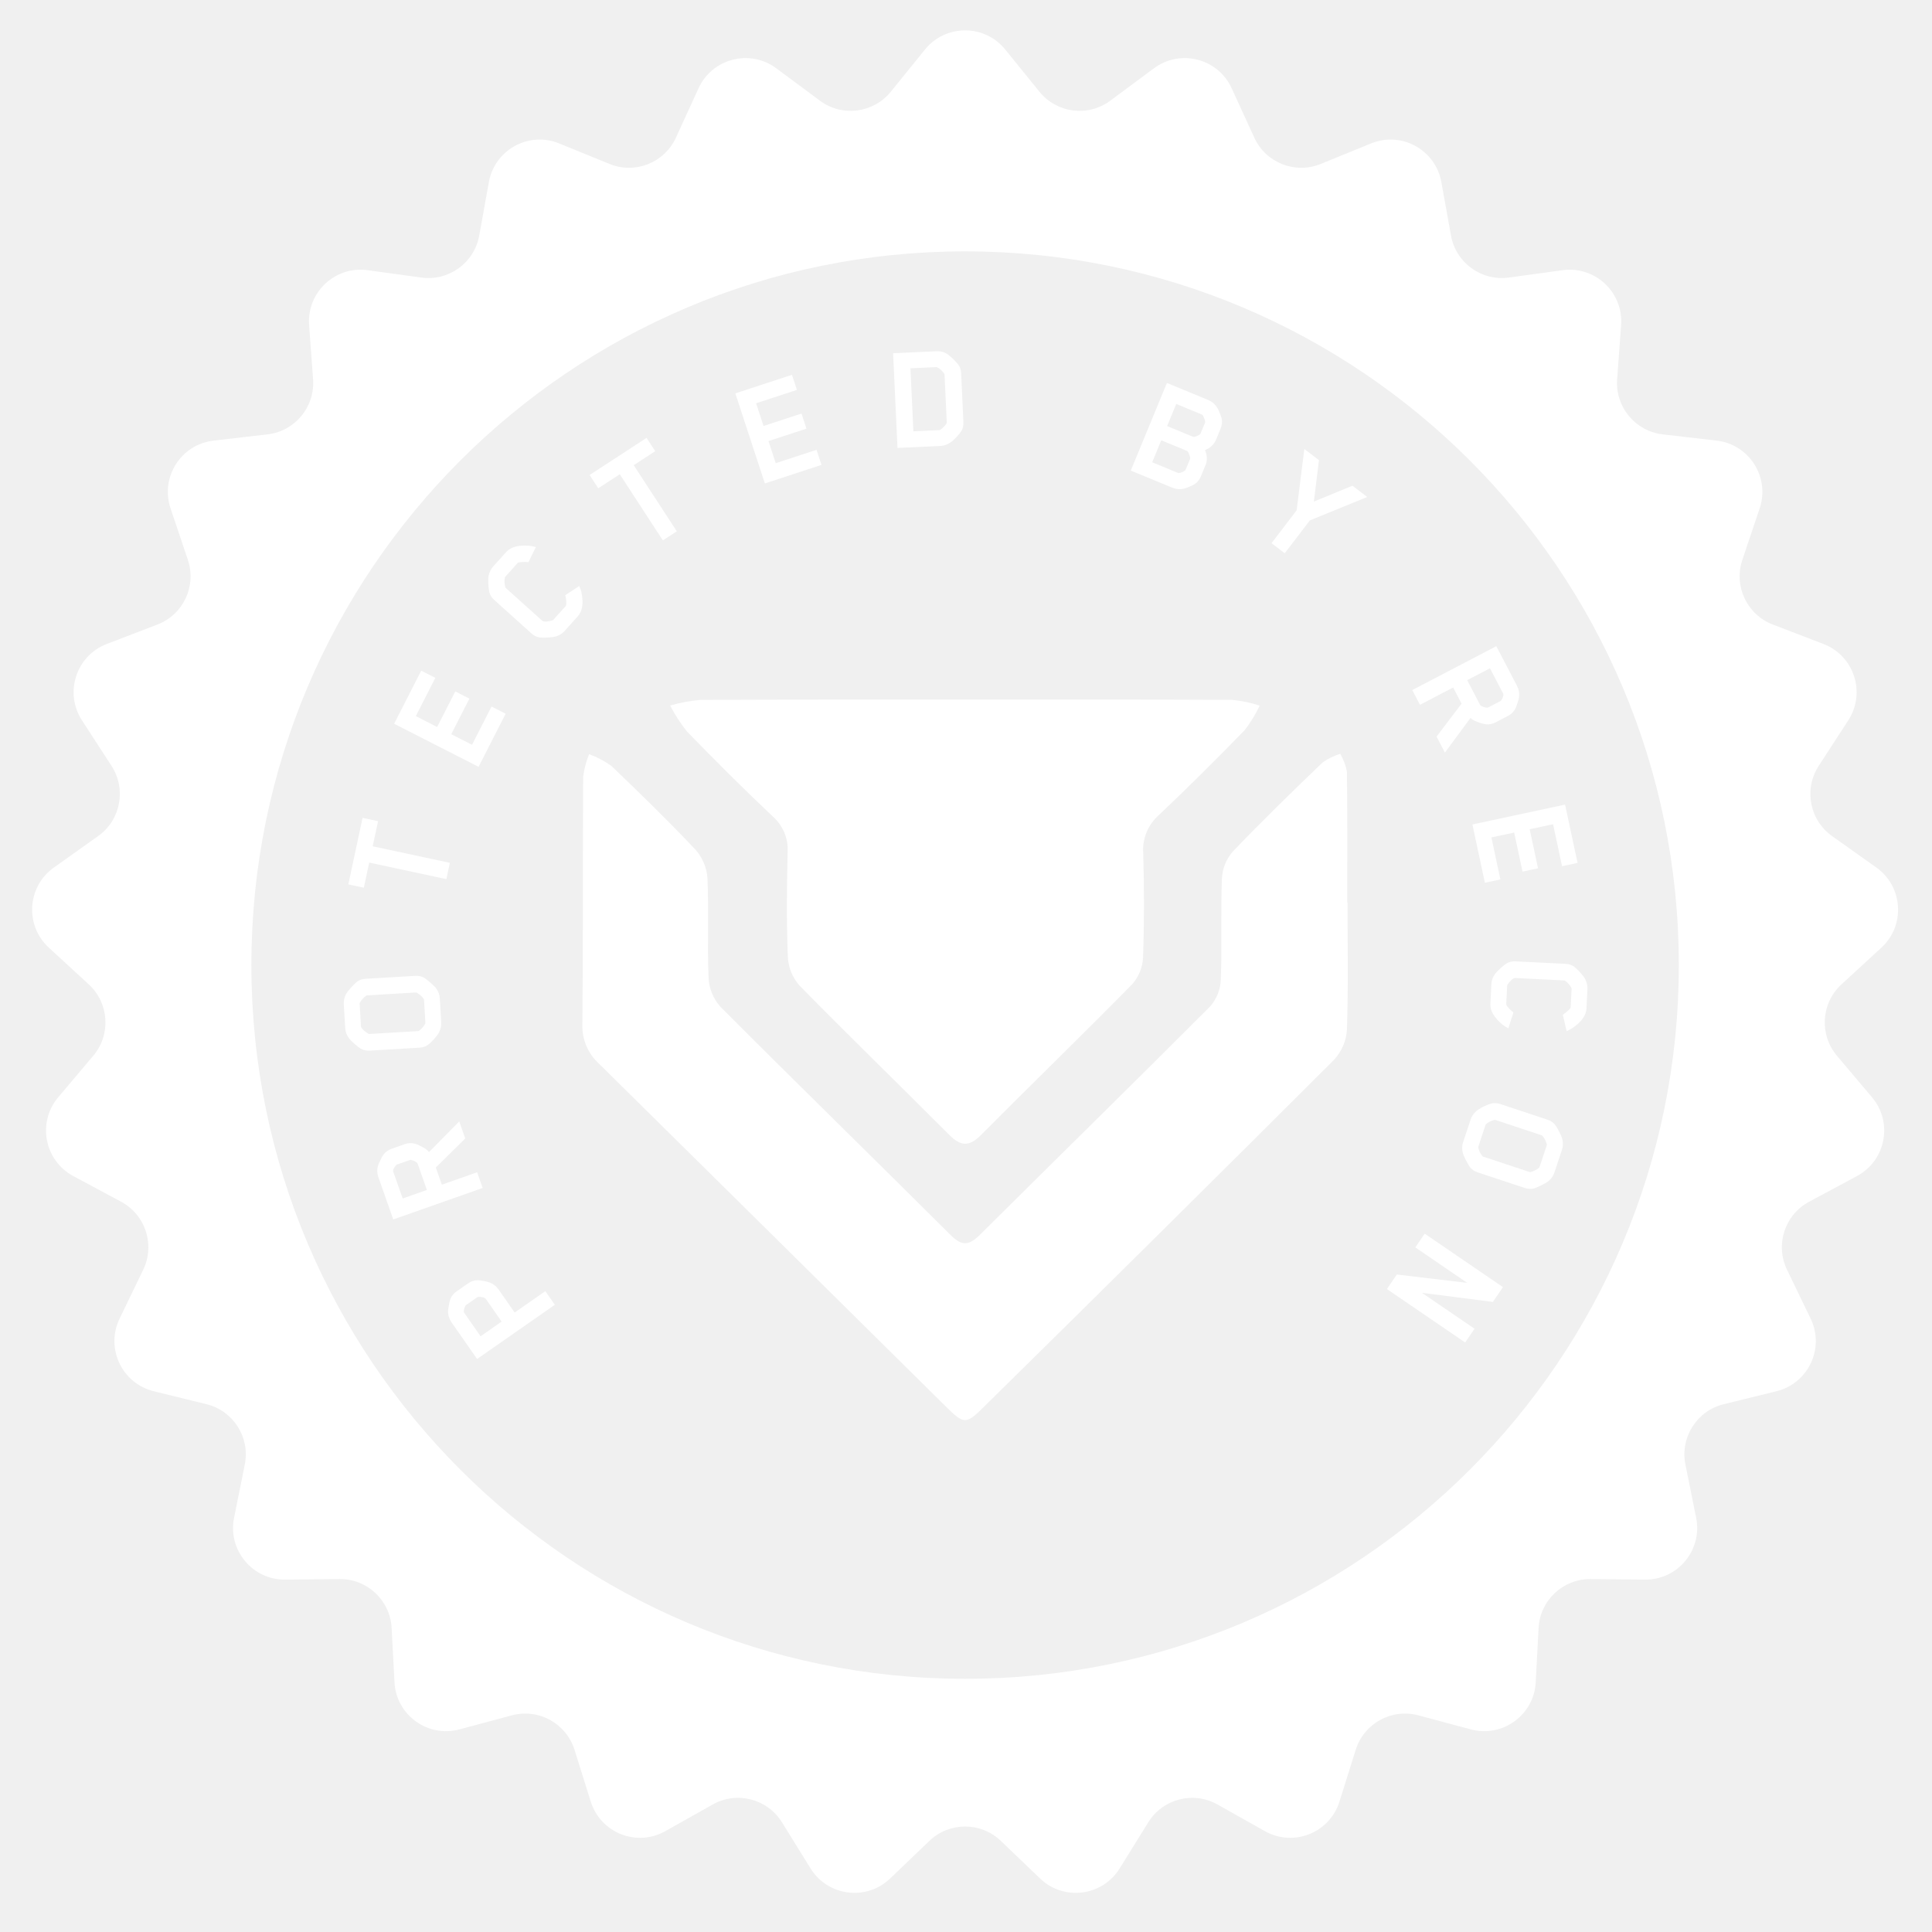
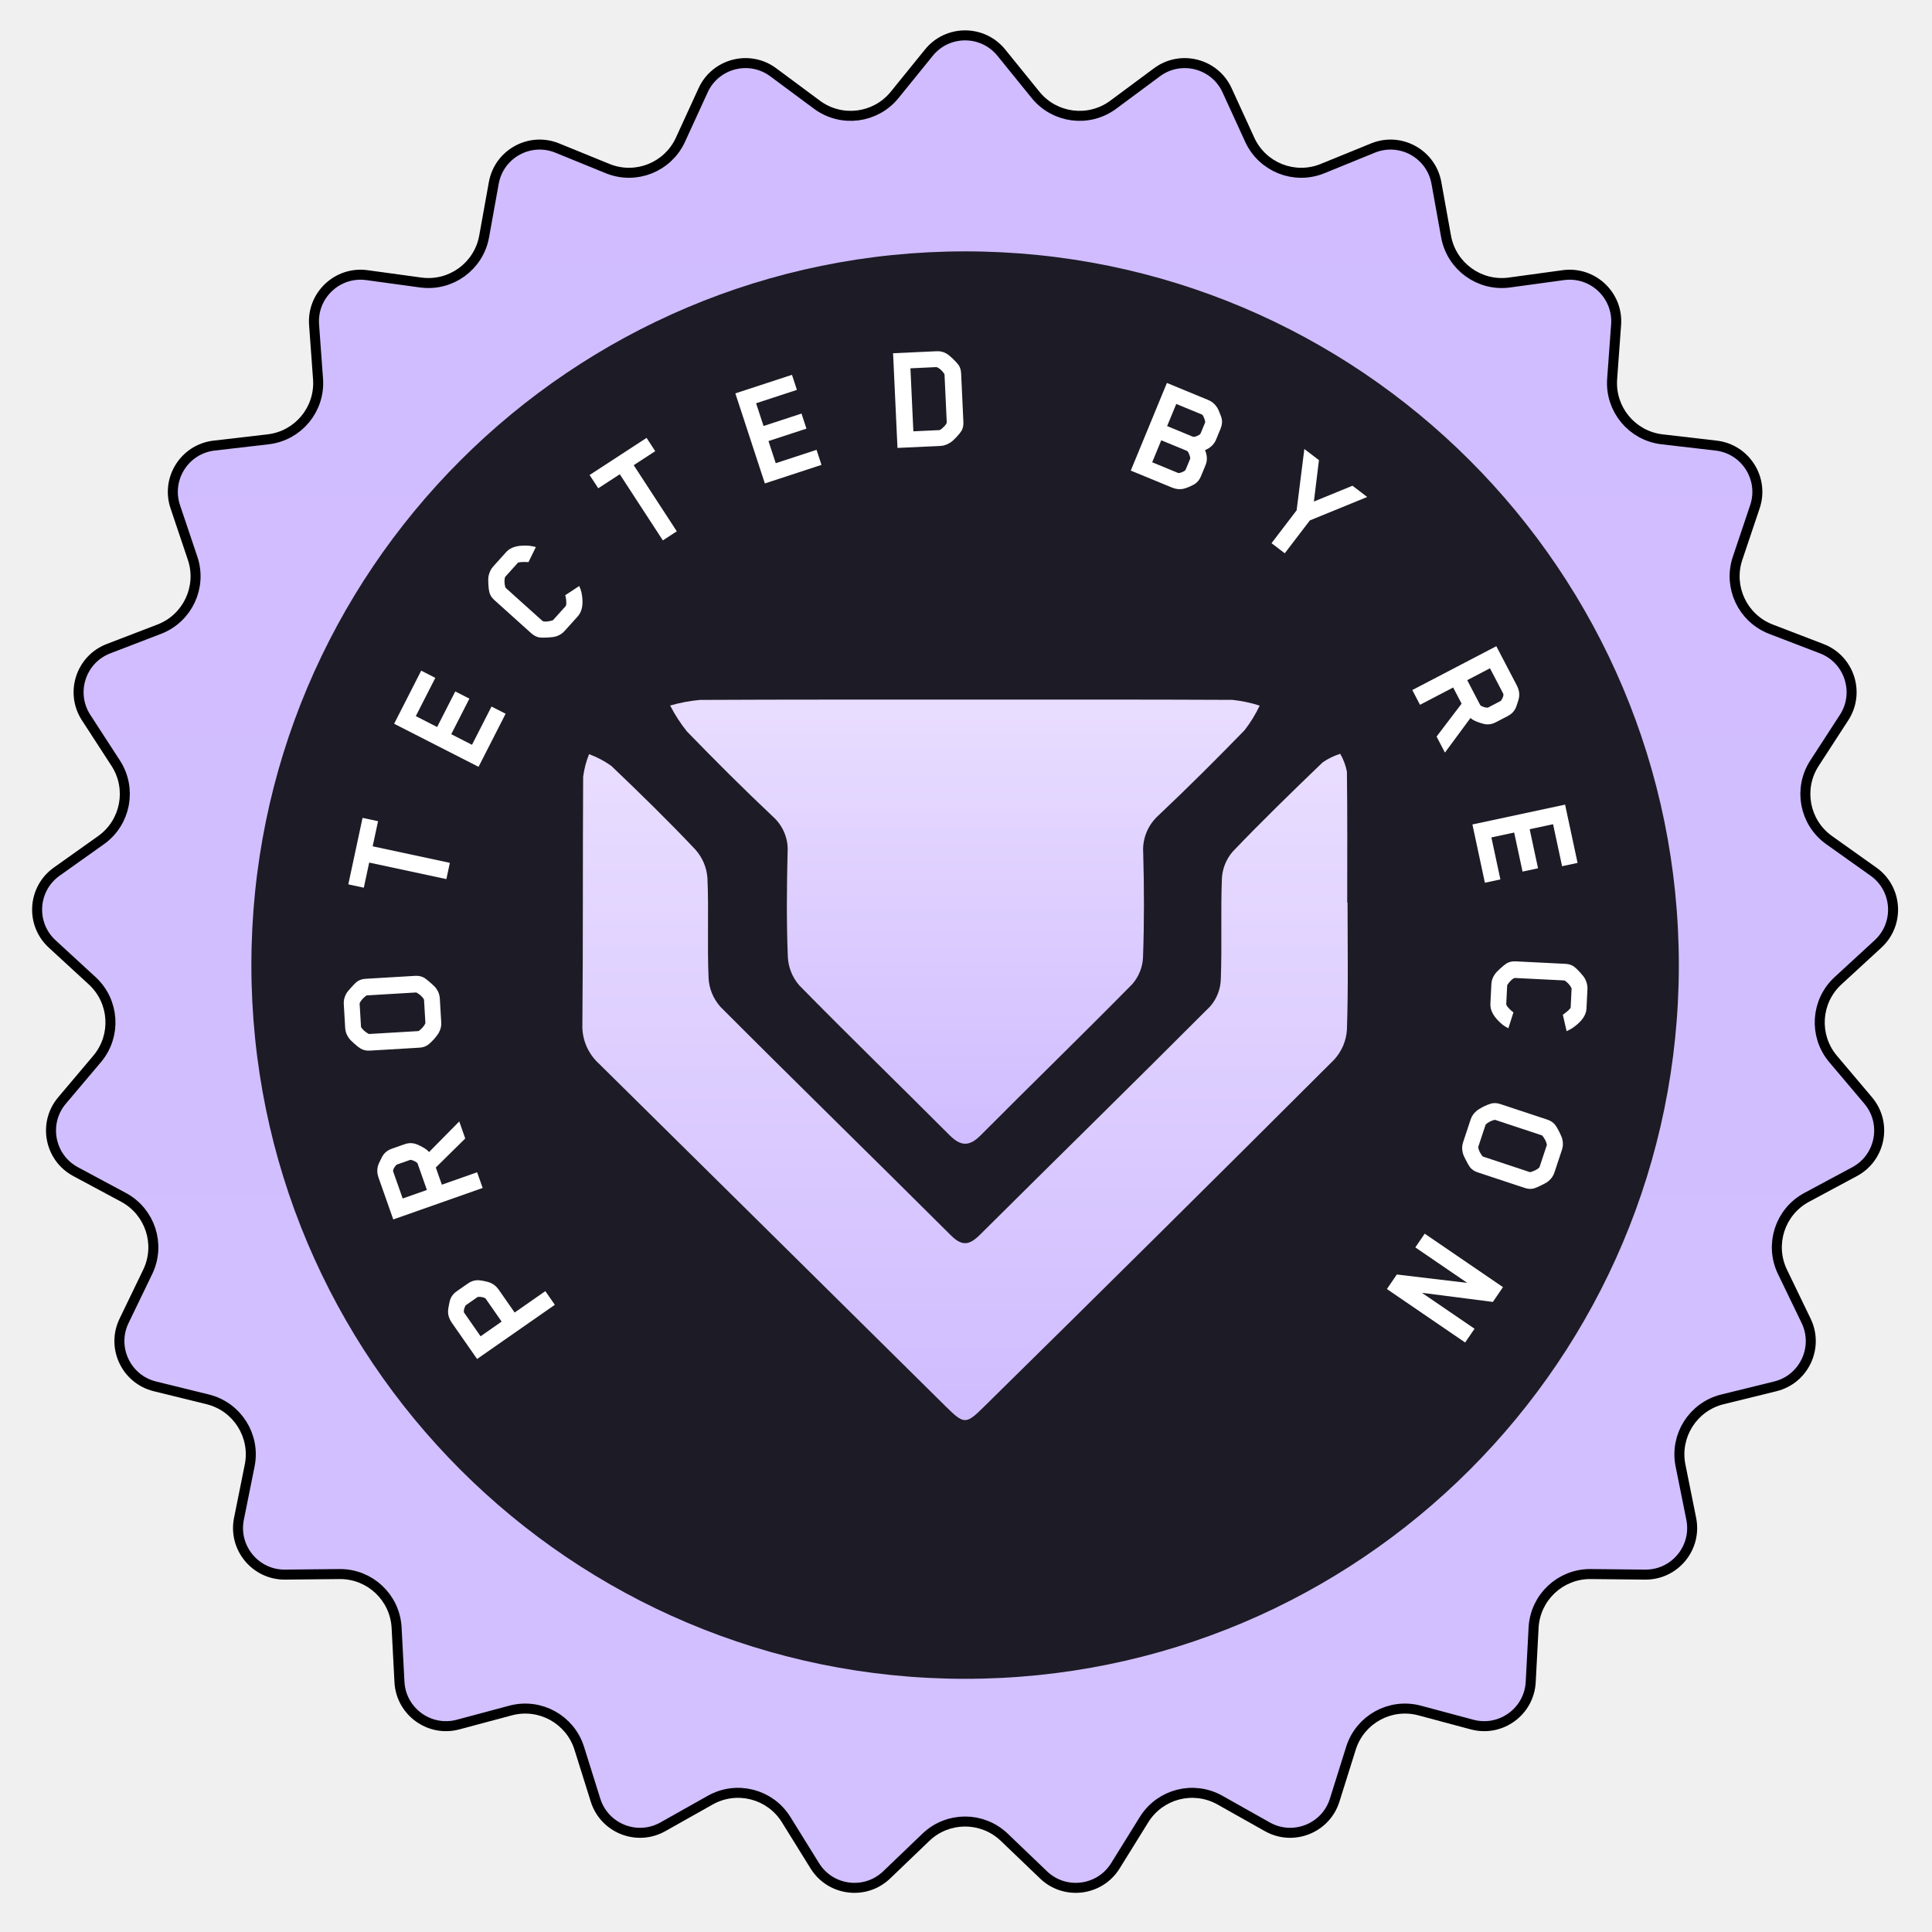
<svg xmlns="http://www.w3.org/2000/svg" width="119" height="119" viewBox="0 0 119 119" fill="none">
-   <path fill-rule="evenodd" clip-rule="evenodd" d="M61.916 3.049C60.643 1.478 58.247 1.478 56.975 3.049L54.867 5.65C53.794 6.973 51.869 7.217 50.502 6.201L47.813 4.206C46.19 3.001 43.869 3.597 43.027 5.435L41.633 8.479C40.923 10.027 39.119 10.742 37.542 10.098L34.441 8.834C32.57 8.071 30.47 9.225 30.112 11.214L29.518 14.509C29.215 16.186 27.646 17.326 25.958 17.096L22.641 16.642C20.638 16.369 18.892 18.009 19.039 20.025L19.283 23.364C19.407 25.063 18.171 26.558 16.479 26.754L13.153 27.14C11.145 27.373 9.861 29.396 10.505 31.312L11.572 34.485C12.115 36.1 11.289 37.855 9.699 38.467L6.573 39.667C4.687 40.392 3.946 42.671 5.047 44.366L6.869 47.175C7.797 48.604 7.433 50.51 6.045 51.497L3.316 53.437C1.669 54.609 1.519 57 3.006 58.368L5.47 60.635C6.723 61.789 6.845 63.725 5.746 65.027L3.586 67.585C2.282 69.129 2.731 71.482 4.512 72.438L7.462 74.021C8.963 74.826 9.562 76.672 8.822 78.206L7.365 81.221C6.486 83.041 7.506 85.208 9.469 85.691L12.72 86.491C14.374 86.898 15.414 88.536 15.078 90.206L14.417 93.488C14.018 95.47 15.545 97.316 17.566 97.295L20.915 97.261C22.618 97.244 24.032 98.572 24.122 100.273L24.298 103.617C24.405 105.635 26.343 107.043 28.295 106.521L31.53 105.655C33.175 105.215 34.876 106.15 35.386 107.775L36.388 110.97C36.993 112.898 39.22 113.78 40.981 112.788L43.899 111.146C45.383 110.31 47.263 110.792 48.161 112.24L49.926 115.085C50.992 116.802 53.368 117.103 54.828 115.704L57.245 113.387C58.475 112.209 60.415 112.209 61.645 113.387L64.062 115.704C65.522 117.103 67.898 116.802 68.964 115.085L70.73 112.24C71.628 110.792 73.507 110.31 74.991 111.146L77.909 112.788C79.67 113.78 81.897 112.898 82.502 110.97L83.505 107.775C84.015 106.15 85.715 105.215 87.361 105.655L90.595 106.521C92.547 107.043 94.486 105.635 94.592 103.617L94.768 100.273C94.858 98.572 96.272 97.244 97.976 97.261L101.324 97.295C103.345 97.316 104.872 95.47 104.473 93.488L103.812 90.206C103.476 88.536 104.516 86.898 106.17 86.491L109.421 85.691C111.384 85.208 112.404 83.041 111.525 81.221L110.069 78.206C109.328 76.672 109.927 74.826 111.428 74.021L114.379 72.438C116.16 71.482 116.609 69.129 115.304 67.585L113.144 65.027C112.045 63.725 112.167 61.789 113.42 60.635L115.884 58.368C117.372 57 117.221 54.609 115.574 53.437L112.845 51.497C111.457 50.51 111.094 48.604 112.021 47.175L113.844 44.366C114.944 42.671 114.204 40.392 112.317 39.667L109.191 38.467C107.601 37.855 106.775 36.1 107.318 34.485L108.385 31.312C109.029 29.396 107.745 27.373 105.738 27.14L102.412 26.754C100.72 26.558 99.483 25.063 99.607 23.364L99.851 20.025C99.999 18.009 98.252 16.369 96.25 16.642L92.932 17.096C91.244 17.326 89.675 16.186 89.373 14.51L88.779 11.214C88.42 9.225 86.321 8.071 84.449 8.834L81.349 10.098C79.771 10.742 77.967 10.027 77.258 8.479L75.863 5.435C75.021 3.597 72.7 3.001 71.077 4.206L68.389 6.201C67.021 7.217 65.096 6.973 64.023 5.65L61.916 3.049ZM59.445 103.405C83.724 103.405 103.406 83.723 103.406 59.444C103.406 35.165 83.724 15.483 59.445 15.483C35.166 15.483 15.484 35.165 15.484 59.444C15.484 83.723 35.166 103.405 59.445 103.405Z" fill="white" />
-   <path d="M83.001 55.597C83.001 58.201 83.052 60.807 82.964 63.41C82.927 64.099 82.648 64.756 82.174 65.272C75.014 72.422 67.826 79.547 60.61 86.646C59.492 87.752 59.383 87.748 58.233 86.609C51.132 79.582 44.026 72.558 36.915 65.537C36.57 65.226 36.298 64.848 36.119 64.427C35.939 64.006 35.855 63.552 35.872 63.097C35.919 58.015 35.889 52.931 35.919 47.848C35.981 47.37 36.104 46.901 36.284 46.452C36.774 46.631 37.236 46.875 37.657 47.176C39.418 48.858 41.162 50.559 42.83 52.326C43.267 52.817 43.529 53.432 43.575 54.079C43.666 56.132 43.556 58.196 43.645 60.251C43.679 60.902 43.937 61.524 44.378 62.017C49.082 66.731 53.851 71.385 58.568 76.087C59.274 76.792 59.723 76.687 60.367 76.047C65.089 71.351 69.851 66.69 74.554 61.974C74.956 61.503 75.182 60.915 75.196 60.305C75.273 58.252 75.183 56.188 75.262 54.132C75.287 53.52 75.519 52.934 75.922 52.462C77.718 50.58 79.589 48.766 81.466 46.96C81.797 46.73 82.164 46.551 82.552 46.43C82.75 46.773 82.889 47.144 82.963 47.53C82.998 50.217 82.982 52.906 82.982 55.595H83.001" fill="white" />
-   <path d="M59.508 43.092C64.974 43.092 70.44 43.081 75.906 43.108C76.479 43.168 77.043 43.286 77.59 43.462C77.338 44 77.025 44.509 76.657 44.981C74.933 46.753 73.181 48.501 71.381 50.201C71.049 50.495 70.79 50.858 70.623 51.262C70.456 51.666 70.385 52.102 70.417 52.536C70.476 54.672 70.482 56.818 70.406 58.955C70.383 59.566 70.148 60.152 69.74 60.62C66.661 63.749 63.505 66.81 60.408 69.924C59.692 70.644 59.169 70.604 58.475 69.908C55.404 66.828 52.278 63.797 49.233 60.693C48.801 60.196 48.552 59.573 48.526 58.924C48.441 56.789 48.461 54.644 48.513 52.505C48.541 52.091 48.474 51.676 48.314 51.291C48.154 50.907 47.907 50.561 47.591 50.282C45.79 48.584 44.04 46.833 42.317 45.06C41.916 44.56 41.569 44.023 41.279 43.456C41.876 43.284 42.489 43.169 43.109 43.111C48.576 43.084 54.043 43.092 59.508 43.092Z" fill="white" />
+   <mask id="path-1-inside-1_2041_676" fill="white">
+     <path d="M56.974 3.049C58.247 1.478 60.642 1.478 61.915 3.049L64.023 5.65C65.095 6.973 67.02 7.217 68.388 6.201L71.077 4.206C72.7 3.001 75.02 3.597 75.862 5.435L77.257 8.479C77.966 10.027 79.77 10.742 81.348 10.098L84.448 8.834C86.32 8.071 88.419 9.225 88.778 11.214L89.372 14.51C89.674 16.186 91.244 17.326 92.931 17.096L96.249 16.642C98.251 16.369 99.998 18.009 99.85 20.025L99.606 23.364C99.482 25.063 100.719 26.558 102.411 26.754L105.737 27.14C107.745 27.373 109.028 29.396 108.384 31.312L107.317 34.485C106.774 36.1 107.601 37.855 109.191 38.467L112.316 39.667C114.203 40.392 114.943 42.671 113.843 44.366L112.02 47.175C111.093 48.604 111.456 50.51 112.845 51.497L115.573 53.437C117.221 54.609 117.371 57 115.884 58.368L113.42 60.635C112.166 61.789 112.044 63.725 113.143 65.027L115.304 67.585C116.608 69.129 116.159 71.482 114.378 72.438L111.428 74.021C109.927 74.826 109.327 76.672 110.068 78.206L111.524 81.221C112.403 83.041 111.383 85.208 109.421 85.691L106.169 86.491C104.515 86.898 103.475 88.536 103.812 90.206L104.472 93.488C104.871 95.47 103.344 97.316 101.323 97.295L97.975 97.261C96.272 97.244 94.857 98.572 94.768 100.273L94.591 103.617C94.485 105.635 92.547 107.043 90.594 106.521L87.36 105.655C85.714 105.215 84.014 106.15 83.504 107.775L82.502 110.97C81.897 112.898 79.669 113.78 77.908 112.788L74.99 111.146C73.506 110.31 71.627 110.792 70.729 112.24L68.963 115.085C67.898 116.802 65.521 117.103 64.062 115.704L61.644 113.387C60.414 112.209 58.474 112.209 57.244 113.387L54.827 115.704C53.368 117.103 50.991 116.802 49.925 115.085L48.16 112.24C47.262 110.792 45.383 110.31 43.898 111.146L40.981 112.788C39.219 113.78 36.992 112.898 36.387 110.97L35.385 107.775C34.875 106.15 33.175 105.215 31.529 105.655L28.295 106.521C26.342 107.043 24.404 105.635 24.297 103.617L24.121 100.273C24.032 98.572 22.617 97.244 20.914 97.261L17.566 97.295C15.544 97.316 14.018 95.47 14.416 93.488L15.077 90.206C15.413 88.536 14.374 86.898 12.72 86.491L9.468 85.691C7.505 85.208 6.485 83.041 7.365 81.221L8.821 78.206C9.562 76.672 8.962 74.826 7.461 74.021L4.511 72.438C2.73 71.482 2.281 69.129 3.585 67.585L5.745 65.027C6.845 63.725 6.723 61.789 5.469 60.635L3.005 58.368C1.518 57 1.668 54.609 3.315 53.437L6.044 51.497C7.432 50.51 7.796 48.604 6.869 47.175L5.046 44.366C3.946 42.671 4.686 40.392 6.573 39.667L9.698 38.467C11.288 37.855 12.114 36.1 11.572 34.485L10.505 31.312C9.86 29.396 11.144 27.373 13.152 27.14L16.478 26.754C18.17 26.558 19.407 25.063 19.282 23.364L19.038 20.025C18.891 18.009 20.637 16.369 22.64 16.642L25.957 17.096C27.645 17.326 29.215 16.186 29.517 14.509L30.111 11.214C30.47 9.225 32.569 8.071 34.441 8.834L37.541 10.098C39.118 10.742 40.922 10.027 41.632 8.479L43.027 5.435C43.869 3.597 46.189 3.001 47.812 4.206L50.501 6.201C51.869 7.217 53.794 6.973 54.866 5.65L56.974 3.049Z" />
+   </mask>
+   <path d="M56.974 3.049C58.247 1.478 60.642 1.478 61.915 3.049L64.023 5.65C65.095 6.973 67.02 7.217 68.388 6.201L71.077 4.206C72.7 3.001 75.02 3.597 75.862 5.435L77.257 8.479C77.966 10.027 79.77 10.742 81.348 10.098L84.448 8.834C86.32 8.071 88.419 9.225 88.778 11.214L89.372 14.51C89.674 16.186 91.244 17.326 92.931 17.096L96.249 16.642C98.251 16.369 99.998 18.009 99.85 20.025L99.606 23.364C99.482 25.063 100.719 26.558 102.411 26.754L105.737 27.14C107.745 27.373 109.028 29.396 108.384 31.312L107.317 34.485C106.774 36.1 107.601 37.855 109.191 38.467L112.316 39.667C114.203 40.392 114.943 42.671 113.843 44.366L112.02 47.175C111.093 48.604 111.456 50.51 112.845 51.497L115.573 53.437C117.221 54.609 117.371 57 115.884 58.368L113.42 60.635C112.166 61.789 112.044 63.725 113.143 65.027L115.304 67.585C116.608 69.129 116.159 71.482 114.378 72.438L111.428 74.021C109.927 74.826 109.327 76.672 110.068 78.206L111.524 81.221C112.403 83.041 111.383 85.208 109.421 85.691L106.169 86.491C104.515 86.898 103.475 88.536 103.812 90.206L104.472 93.488C104.871 95.47 103.344 97.316 101.323 97.295L97.975 97.261C96.272 97.244 94.857 98.572 94.768 100.273L94.591 103.617C94.485 105.635 92.547 107.043 90.594 106.521L87.36 105.655C85.714 105.215 84.014 106.15 83.504 107.775L82.502 110.97C81.897 112.898 79.669 113.78 77.908 112.788L74.99 111.146C73.506 110.31 71.627 110.792 70.729 112.24L68.963 115.085C67.898 116.802 65.521 117.103 64.062 115.704L61.644 113.387C60.414 112.209 58.474 112.209 57.244 113.387L54.827 115.704C53.368 117.103 50.991 116.802 49.925 115.085L48.16 112.24C47.262 110.792 45.383 110.31 43.898 111.146L40.981 112.788C39.219 113.78 36.992 112.898 36.387 110.97L35.385 107.775C34.875 106.15 33.175 105.215 31.529 105.655L28.295 106.521C26.342 107.043 24.404 105.635 24.297 103.617L24.121 100.273C24.032 98.572 22.617 97.244 20.914 97.261L17.566 97.295C15.544 97.316 14.018 95.47 14.416 93.488L15.077 90.206C15.413 88.536 14.374 86.898 12.72 86.491L9.468 85.691C7.505 85.208 6.485 83.041 7.365 81.221L8.821 78.206C9.562 76.672 8.962 74.826 7.461 74.021L4.511 72.438C2.73 71.482 2.281 69.129 3.585 67.585L5.745 65.027C6.845 63.725 6.723 61.789 5.469 60.635L3.005 58.368C1.518 57 1.668 54.609 3.315 53.437L6.044 51.497C7.432 50.51 7.796 48.604 6.869 47.175L5.046 44.366C3.946 42.671 4.686 40.392 6.573 39.667L9.698 38.467C11.288 37.855 12.114 36.1 11.572 34.485L10.505 31.312C9.86 29.396 11.144 27.373 13.152 27.14L16.478 26.754C18.17 26.558 19.407 25.063 19.282 23.364L19.038 20.025C18.891 18.009 20.637 16.369 22.64 16.642L25.957 17.096C27.645 17.326 29.215 16.186 29.517 14.509L30.111 11.214C30.47 9.225 32.569 8.071 34.441 8.834L37.541 10.098C39.118 10.742 40.922 10.027 41.632 8.479L43.027 5.435C43.869 3.597 46.189 3.001 47.812 4.206L50.501 6.201C51.869 7.217 53.794 6.973 54.866 5.65L56.974 3.049Z" fill="url(#paint0_linear_2041_676)" stroke="black" stroke-width="1.232" mask="url(#path-1-inside-1_2041_676)" />
+   <circle cx="59.445" cy="59.444" r="43.961" fill="#1D1B25" />
+   <path d="M83.001 55.597C83.001 58.201 83.051 60.807 82.963 63.41C82.926 64.099 82.647 64.756 82.173 65.272C75.013 72.422 67.825 79.547 60.609 86.646C59.491 87.752 59.383 87.748 58.232 86.609C51.131 79.582 44.025 72.558 36.914 65.537C36.569 65.226 36.297 64.848 36.118 64.427C35.938 64.006 35.854 63.552 35.871 63.097C35.918 58.015 35.888 52.931 35.918 47.848C35.98 47.37 36.103 46.901 36.283 46.452C36.773 46.631 37.235 46.875 37.656 47.176C39.417 48.858 41.161 50.559 42.829 52.326C43.267 52.817 43.528 53.432 43.574 54.079C43.665 56.132 43.555 58.196 43.645 60.251C43.678 60.902 43.936 61.524 44.377 62.017C49.081 66.731 53.85 71.385 58.567 76.087C59.273 76.792 59.722 76.687 60.366 76.047C65.088 71.351 69.85 66.69 74.553 61.974C74.955 61.503 75.181 60.915 75.195 60.305C75.272 58.252 75.182 56.188 75.261 54.132C75.286 53.52 75.518 52.934 75.921 52.462C77.717 50.58 79.588 48.766 81.465 46.96C81.796 46.73 82.163 46.551 82.551 46.43C82.749 46.773 82.888 47.144 82.962 47.53C82.997 50.217 82.981 52.906 82.981 55.595H83" fill="url(#paint1_linear_2041_676)" />
+   <path d="M59.506 43.092C64.973 43.092 70.438 43.081 75.905 43.108C76.477 43.168 77.042 43.286 77.589 43.462C77.336 44 77.023 44.509 76.655 44.981C74.932 46.753 73.18 48.501 71.38 50.201C71.047 50.495 70.788 50.858 70.621 51.262C70.454 51.666 70.384 52.102 70.415 52.536C70.475 54.672 70.481 56.818 70.404 58.955C70.381 59.566 70.147 60.152 69.739 60.62C66.659 63.749 63.504 66.81 60.407 69.924C59.69 70.644 59.167 70.604 58.474 69.908C55.402 66.828 52.276 63.797 49.231 60.693C48.799 60.196 48.551 59.573 48.525 58.924C48.44 56.789 48.459 54.644 48.511 52.505C48.54 52.091 48.472 51.676 48.312 51.291C48.153 50.907 47.906 50.561 47.589 50.282C45.789 48.584 44.038 46.833 42.316 45.06C41.915 44.56 41.567 44.023 41.277 43.456C41.875 43.284 42.488 43.169 43.108 43.111C48.574 43.084 54.041 43.092 59.506 43.092Z" fill="url(#paint2_linear_2041_676)" />
  <path d="M28.829 79.049C29.011 78.922 29.207 78.857 29.418 78.852C29.498 78.853 29.619 78.867 29.782 78.896C29.94 78.929 30.061 78.96 30.144 78.989C30.377 79.073 30.568 79.221 30.717 79.435L31.699 80.845L33.589 79.527L34.175 80.368L29.386 83.706L27.817 81.455C27.669 81.242 27.595 81.011 27.597 80.764C27.598 80.684 27.615 80.561 27.649 80.394C27.68 80.222 27.709 80.099 27.736 80.024C27.814 79.828 27.943 79.666 28.125 79.54L28.829 79.049ZM29.407 79.895L28.719 80.375C28.692 80.394 28.675 80.409 28.668 80.422C28.571 80.625 28.545 80.77 28.59 80.857L28.618 80.897L29.601 82.307L30.898 81.403L29.916 79.993C29.89 79.956 29.825 79.925 29.722 79.902C29.618 79.879 29.526 79.872 29.445 79.881C29.431 79.883 29.418 79.888 29.407 79.895Z" fill="white" />
-   <path d="M24.929 70.474C25.137 70.4 25.344 70.39 25.549 70.442C25.625 70.463 25.738 70.51 25.888 70.581C26.031 70.655 26.139 70.717 26.212 70.767C26.301 70.826 26.372 70.89 26.425 70.961L28.286 69.075L28.656 70.124L26.843 71.912L27.215 72.97L29.389 72.205L29.729 73.172L24.222 75.111L23.311 72.523C23.225 72.278 23.216 72.036 23.284 71.798C23.305 71.722 23.355 71.608 23.432 71.456C23.508 71.298 23.569 71.187 23.615 71.123C23.742 70.954 23.91 70.833 24.118 70.759L24.929 70.474ZM25.26 71.444L24.468 71.723C24.437 71.734 24.417 71.744 24.407 71.755C24.259 71.924 24.196 72.057 24.216 72.153L24.803 73.82L26.294 73.295L25.724 71.674C25.709 71.631 25.654 71.585 25.561 71.535C25.468 71.485 25.381 71.453 25.3 71.44C25.286 71.438 25.272 71.44 25.26 71.444Z" fill="white" />
-   <path d="M25.571 60.107C25.785 60.094 25.974 60.135 26.136 60.23C26.244 60.302 26.381 60.411 26.546 60.558C26.711 60.698 26.822 60.812 26.88 60.9C27.008 61.081 27.078 61.279 27.091 61.494L27.178 62.975C27.191 63.19 27.144 63.394 27.039 63.59C26.992 63.684 26.896 63.817 26.749 63.988C26.596 64.154 26.473 64.272 26.379 64.343C26.229 64.456 26.047 64.519 25.833 64.531L22.782 64.712C22.568 64.725 22.38 64.684 22.218 64.589C22.116 64.53 21.983 64.427 21.818 64.28C21.646 64.127 21.531 64.007 21.474 63.919C21.346 63.737 21.276 63.54 21.263 63.325L21.175 61.844C21.163 61.63 21.209 61.425 21.315 61.229C21.361 61.135 21.458 61.009 21.605 60.85C21.752 60.685 21.875 60.56 21.974 60.476C22.124 60.363 22.306 60.3 22.521 60.288L25.571 60.107ZM22.751 63.687L25.762 63.509C25.782 63.508 25.795 63.504 25.801 63.497C25.988 63.355 26.119 63.204 26.195 63.043C26.2 63.03 26.203 63.013 26.201 62.994L26.118 61.59C26.117 61.571 26.113 61.555 26.106 61.542C26.012 61.391 25.864 61.257 25.661 61.138L25.622 61.131L22.61 61.309C22.584 61.311 22.568 61.315 22.562 61.322C22.369 61.47 22.235 61.621 22.159 61.776C22.153 61.789 22.151 61.806 22.152 61.825L22.235 63.228C22.237 63.255 22.241 63.271 22.248 63.277C22.341 63.421 22.492 63.556 22.702 63.68L22.751 63.687Z" fill="white" />
-   <path d="M23.287 50.581L22.956 52.128L27.709 53.146L27.495 54.148L22.741 53.13L22.41 54.677L21.455 54.472L22.332 50.377L23.287 50.581Z" fill="white" />
-   <path d="M31.145 43.962L29.477 47.232L24.276 44.579L25.945 41.309L26.814 41.753L25.612 44.109L26.925 44.779L28.043 42.588L28.913 43.032L27.794 45.223L29.073 45.875L30.275 43.519L31.145 43.962Z" fill="white" />
-   <path d="M35.678 36.096C35.745 36.244 35.792 36.378 35.816 36.496C35.948 37.157 35.873 37.645 35.59 37.96L34.773 38.867C34.63 39.027 34.451 39.138 34.238 39.2C34.129 39.233 33.965 39.256 33.744 39.267C33.523 39.279 33.358 39.279 33.246 39.266C33.06 39.239 32.888 39.154 32.728 39.01L30.442 36.953C30.287 36.814 30.186 36.653 30.14 36.471C30.111 36.358 30.09 36.191 30.079 35.97C30.067 35.74 30.072 35.574 30.094 35.472C30.146 35.239 30.237 35.049 30.368 34.904L31.184 33.997C31.463 33.687 31.94 33.561 32.616 33.617C32.68 33.623 32.811 33.648 33.007 33.693L32.551 34.623C32.242 34.607 32.032 34.616 31.924 34.649C31.914 34.65 31.903 34.657 31.89 34.672L31.12 35.528L31.101 35.563C31.056 35.75 31.064 35.955 31.127 36.177C31.132 36.191 31.156 36.217 31.2 36.257L33.406 38.241C33.445 38.276 33.538 38.29 33.685 38.282C33.831 38.265 33.95 38.24 34.041 38.208C34.05 38.207 34.067 38.193 34.093 38.163L34.838 37.336C34.851 37.322 34.859 37.307 34.863 37.293C34.883 37.232 34.888 37.149 34.878 37.044C34.872 36.933 34.86 36.84 34.842 36.762L34.816 36.66L35.678 36.096Z" fill="white" />
-   <path d="M40.358 27.789L39.033 28.652L41.687 32.726L40.828 33.285L38.175 29.212L36.849 30.075L36.316 29.257L39.825 26.971L40.358 27.789Z" fill="white" />
+   <path d="M24.929 70.474C25.138 70.4 25.345 70.39 25.549 70.442C25.626 70.463 25.739 70.51 25.888 70.581C26.032 70.655 26.14 70.717 26.212 70.767C26.302 70.826 26.373 70.89 26.426 70.961L28.287 69.075L28.656 70.124L26.843 71.912L27.216 72.97L29.389 72.205L29.729 73.172L24.223 75.111L23.312 72.523C23.225 72.278 23.216 72.036 23.284 71.798C23.305 71.722 23.355 71.608 23.433 71.456C23.508 71.298 23.569 71.187 23.616 71.123C23.742 70.954 23.91 70.833 24.119 70.759L24.929 70.474ZM25.261 71.444L24.468 71.723C24.438 71.734 24.417 71.744 24.407 71.755C24.26 71.924 24.196 72.057 24.216 72.153L24.803 73.82L26.295 73.295L25.724 71.674C25.709 71.631 25.655 71.585 25.561 71.535C25.468 71.485 25.381 71.453 25.3 71.44C25.286 71.438 25.273 71.44 25.261 71.444Z" fill="white" />
+   <path d="M25.57 60.107C25.785 60.094 25.973 60.135 26.135 60.23C26.244 60.302 26.381 60.411 26.546 60.558C26.71 60.698 26.822 60.812 26.879 60.9C27.007 61.081 27.078 61.279 27.09 61.494L27.178 62.975C27.191 63.19 27.144 63.394 27.038 63.59C26.991 63.684 26.895 63.817 26.749 63.988C26.596 64.154 26.472 64.272 26.379 64.343C26.229 64.456 26.047 64.519 25.832 64.531L22.782 64.712C22.568 64.725 22.379 64.684 22.217 64.589C22.116 64.53 21.983 64.427 21.818 64.28C21.646 64.127 21.531 64.007 21.474 63.919C21.345 63.737 21.275 63.54 21.262 63.325L21.175 61.844C21.162 61.63 21.209 61.425 21.314 61.229C21.361 61.135 21.458 61.009 21.605 60.85C21.752 60.685 21.875 60.56 21.974 60.476C22.124 60.363 22.306 60.3 22.52 60.288L25.57 60.107ZM22.751 63.687L25.762 63.509C25.782 63.508 25.794 63.504 25.8 63.497C25.988 63.355 26.119 63.204 26.194 63.043C26.2 63.03 26.202 63.013 26.201 62.994L26.118 61.59C26.117 61.571 26.113 61.555 26.105 61.542C26.012 61.391 25.863 61.257 25.661 61.138L25.621 61.131L22.61 61.309C22.584 61.311 22.568 61.315 22.562 61.322C22.369 61.47 22.234 61.621 22.158 61.776C22.153 61.789 22.15 61.806 22.151 61.825L22.235 63.228C22.236 63.255 22.24 63.271 22.247 63.277C22.34 63.421 22.492 63.556 22.701 63.68L22.751 63.687Z" fill="white" />
+   <path d="M23.286 50.581L22.955 52.128L27.709 53.146L27.494 54.148L22.74 53.13L22.409 54.677L21.454 54.472L22.331 50.377L23.286 50.581Z" fill="white" />
+   <path d="M31.144 43.962L29.476 47.232L24.276 44.579L25.944 41.309L26.813 41.753L25.611 44.109L26.924 44.779L28.042 42.588L28.912 43.032L27.794 45.223L29.072 45.875L30.274 43.519L31.144 43.962Z" fill="white" />
+   <path d="M35.678 36.096C35.746 36.244 35.792 36.378 35.817 36.496C35.949 37.157 35.873 37.645 35.59 37.96L34.774 38.867C34.63 39.027 34.452 39.138 34.239 39.2C34.13 39.233 33.965 39.256 33.745 39.267C33.524 39.279 33.358 39.279 33.247 39.266C33.061 39.239 32.888 39.154 32.728 39.01L30.442 36.953C30.287 36.814 30.187 36.653 30.14 36.472C30.111 36.358 30.091 36.191 30.079 35.97C30.067 35.74 30.072 35.574 30.094 35.472C30.146 35.239 30.238 35.049 30.368 34.904L31.184 33.997C31.463 33.687 31.94 33.561 32.616 33.617C32.681 33.623 32.811 33.648 33.007 33.693L32.552 34.623C32.242 34.607 32.033 34.616 31.924 34.649C31.915 34.65 31.904 34.657 31.891 34.672L31.12 35.528L31.102 35.563C31.056 35.75 31.065 35.955 31.127 36.177C31.132 36.191 31.157 36.217 31.2 36.257L33.407 38.241C33.446 38.276 33.538 38.29 33.685 38.282C33.832 38.265 33.95 38.24 34.041 38.208C34.05 38.207 34.068 38.193 34.094 38.163L34.838 37.336C34.851 37.322 34.86 37.307 34.864 37.293C34.883 37.232 34.888 37.149 34.878 37.044C34.872 36.933 34.86 36.84 34.842 36.762L34.816 36.66L35.678 36.096Z" fill="white" />
+   <path d="M40.358 27.789L39.033 28.652L41.687 32.726L40.828 33.285L38.175 29.212L36.849 30.075L36.316 29.258L39.825 26.971L40.358 27.789Z" fill="white" />
  <path d="M50.599 28.634L47.111 29.777L45.293 24.23L48.781 23.087L49.085 24.014L46.571 24.838L47.03 26.239L49.368 25.473L49.672 26.401L47.334 27.167L47.781 28.53L50.295 27.707L50.599 28.634Z" fill="white" />
-   <path d="M59.34 25.984C59.35 26.211 59.31 26.399 59.219 26.546C59.159 26.64 59.054 26.769 58.905 26.932C58.756 27.089 58.631 27.199 58.53 27.263C58.327 27.389 58.135 27.457 57.953 27.465L55.281 27.59L55.009 21.758L57.681 21.634C57.908 21.623 58.109 21.669 58.283 21.772C58.384 21.826 58.512 21.927 58.669 22.076C58.826 22.226 58.942 22.35 59.019 22.451C59.13 22.589 59.19 22.772 59.201 23L59.34 25.984ZM56.259 26.567L57.839 26.493C57.878 26.492 57.901 26.487 57.907 26.48C57.983 26.431 58.07 26.356 58.17 26.253C58.269 26.144 58.317 26.064 58.315 26.012L58.178 23.077C58.177 23.057 58.173 23.041 58.166 23.028C58.033 22.832 57.883 22.696 57.717 22.619C57.71 22.613 57.681 22.611 57.629 22.613L56.078 22.686L56.259 26.567Z" fill="white" />
-   <path d="M73.972 29.332C73.886 29.542 73.76 29.702 73.596 29.81C73.529 29.853 73.418 29.909 73.262 29.979C73.109 30.042 72.994 30.083 72.916 30.1C72.675 30.155 72.431 30.132 72.185 30.03L69.649 28.985L71.875 23.587L74.411 24.634C74.645 24.73 74.833 24.889 74.975 25.109C75.018 25.176 75.07 25.289 75.131 25.448C75.194 25.601 75.235 25.716 75.252 25.794C75.292 25.986 75.267 26.194 75.175 26.416L74.899 27.084C74.78 27.373 74.555 27.587 74.224 27.724C74.361 28.056 74.372 28.363 74.255 28.646L73.972 29.332ZM73.924 26.735C73.935 26.725 73.947 26.706 73.959 26.675L74.223 26.035L74.233 25.986C74.221 25.896 74.192 25.803 74.147 25.707C74.111 25.608 74.072 25.55 74.029 25.532L72.45 24.881L71.888 26.244L73.476 26.899C73.519 26.916 73.589 26.907 73.689 26.87C73.788 26.834 73.867 26.789 73.924 26.735ZM73.005 28.964C73.018 28.948 73.03 28.929 73.04 28.905L73.304 28.264L73.314 28.215C73.301 28.125 73.273 28.033 73.228 27.937C73.189 27.843 73.148 27.788 73.106 27.77L71.527 27.119L70.969 28.473L72.557 29.128C72.599 29.145 72.67 29.136 72.769 29.099C72.869 29.063 72.947 29.018 73.005 28.964Z" fill="white" />
-   <path d="M84.212 30.611L80.679 32.054L79.133 34.079L78.319 33.457L79.865 31.432L80.34 27.656L81.24 28.343L80.927 30.892L83.304 29.918L84.212 30.611Z" fill="white" />
-   <path d="M92.124 44.492C91.928 44.595 91.725 44.635 91.514 44.612C91.436 44.602 91.317 44.572 91.159 44.522C91.007 44.47 90.891 44.424 90.812 44.384C90.715 44.339 90.635 44.285 90.573 44.222L88.999 46.355L88.484 45.368L90.025 43.341L89.506 42.346L87.463 43.412L86.989 42.503L92.164 39.802L93.434 42.234C93.554 42.465 93.597 42.703 93.564 42.948C93.554 43.026 93.521 43.146 93.465 43.307C93.413 43.474 93.368 43.593 93.332 43.663C93.23 43.849 93.082 43.992 92.885 44.095L92.124 44.492ZM91.658 43.579L92.402 43.191C92.431 43.175 92.45 43.162 92.458 43.15C92.58 42.962 92.624 42.821 92.591 42.729L91.773 41.162L90.371 41.894L91.166 43.417C91.187 43.458 91.248 43.496 91.347 43.532C91.447 43.568 91.537 43.587 91.619 43.589C91.633 43.588 91.647 43.585 91.658 43.579Z" fill="white" />
-   <path d="M91.46 54.372L90.692 50.782L96.4 49.56L97.169 53.149L96.214 53.354L95.66 50.767L94.219 51.075L94.734 53.481L93.779 53.685L93.264 51.28L91.861 51.58L92.415 54.167L91.46 54.372Z" fill="white" />
-   <path d="M92.907 63.336C92.761 63.263 92.641 63.189 92.547 63.112C92.028 62.682 91.778 62.256 91.799 61.834L91.86 60.615C91.871 60.401 91.939 60.202 92.066 60.019C92.129 59.925 92.243 59.803 92.406 59.655C92.57 59.507 92.699 59.402 92.793 59.342C92.955 59.246 93.142 59.203 93.357 59.214L96.428 59.367C96.636 59.377 96.816 59.438 96.967 59.55C97.061 59.62 97.182 59.737 97.33 59.9C97.485 60.071 97.586 60.203 97.633 60.297C97.74 60.511 97.788 60.715 97.778 60.91L97.718 62.129C97.697 62.545 97.407 62.944 96.847 63.327C96.793 63.363 96.676 63.426 96.495 63.514L96.262 62.506C96.512 62.323 96.669 62.184 96.733 62.089C96.739 62.083 96.743 62.07 96.744 62.051L96.802 60.9L96.794 60.861C96.711 60.687 96.576 60.534 96.387 60.401C96.374 60.394 96.338 60.389 96.28 60.386L93.316 60.238C93.264 60.235 93.183 60.283 93.074 60.382C92.971 60.488 92.895 60.582 92.845 60.664C92.838 60.67 92.834 60.693 92.832 60.732L92.776 61.843C92.775 61.863 92.778 61.879 92.784 61.893C92.807 61.952 92.856 62.02 92.93 62.095C93.004 62.177 93.073 62.243 93.135 62.291L93.22 62.354L92.907 63.336Z" fill="white" />
+   <path d="M59.339 25.984C59.349 26.211 59.309 26.399 59.218 26.546C59.158 26.64 59.053 26.769 58.904 26.932C58.755 27.089 58.63 27.199 58.529 27.263C58.326 27.389 58.134 27.457 57.952 27.465L55.28 27.59L55.008 21.758L57.68 21.634C57.907 21.623 58.108 21.669 58.282 21.772C58.383 21.826 58.511 21.927 58.668 22.076C58.825 22.226 58.941 22.35 59.018 22.451C59.129 22.589 59.189 22.772 59.2 23L59.339 25.984ZM56.258 26.567L57.838 26.493C57.877 26.492 57.9 26.487 57.906 26.48C57.982 26.431 58.069 26.356 58.169 26.253C58.268 26.144 58.316 26.064 58.314 26.012L58.177 23.077C58.176 23.057 58.172 23.041 58.165 23.028C58.032 22.832 57.883 22.696 57.716 22.619C57.709 22.613 57.68 22.611 57.628 22.613L56.077 22.686L56.258 26.567Z" fill="white" />
+   <path d="M73.973 29.332C73.886 29.542 73.761 29.702 73.596 29.81C73.529 29.853 73.418 29.909 73.263 29.979C73.11 30.042 72.995 30.083 72.917 30.1C72.676 30.155 72.432 30.132 72.185 30.03L69.649 28.985L71.875 23.587L74.411 24.634C74.646 24.73 74.834 24.889 74.975 25.109C75.018 25.176 75.07 25.289 75.131 25.448C75.195 25.601 75.235 25.716 75.253 25.794C75.293 25.986 75.267 26.194 75.175 26.416L74.9 27.084C74.781 27.373 74.555 27.587 74.224 27.724C74.362 28.056 74.373 28.363 74.256 28.646L73.973 29.332ZM73.925 26.735C73.936 26.725 73.947 26.706 73.96 26.675L74.224 26.035L74.234 25.986C74.221 25.896 74.192 25.803 74.148 25.707C74.111 25.608 74.072 25.55 74.03 25.532L72.451 24.881L71.888 26.244L73.477 26.899C73.519 26.916 73.59 26.907 73.689 26.87C73.789 26.834 73.867 26.789 73.925 26.735ZM73.005 28.964C73.019 28.948 73.03 28.929 73.04 28.905L73.305 28.264L73.314 28.215C73.302 28.125 73.273 28.033 73.228 27.937C73.189 27.843 73.149 27.788 73.107 27.77L71.527 27.119L70.969 28.473L72.557 29.128C72.6 29.145 72.67 29.136 72.77 29.099C72.869 29.063 72.948 29.018 73.005 28.964Z" fill="white" />
+   <path d="M84.212 30.611L80.68 32.054L79.134 34.079L78.319 33.457L79.865 31.432L80.34 27.656L81.24 28.343L80.928 30.892L83.305 29.918L84.212 30.611Z" fill="white" />
+   <path d="M92.125 44.492C91.929 44.595 91.725 44.635 91.516 44.612C91.437 44.602 91.318 44.572 91.16 44.522C91.008 44.47 90.892 44.424 90.813 44.384C90.716 44.339 90.636 44.285 90.574 44.222L89 46.355L88.485 45.368L90.026 43.341L89.507 42.346L87.464 43.412L86.99 42.503L92.165 39.802L93.435 42.234C93.555 42.465 93.599 42.703 93.565 42.948C93.555 43.026 93.522 43.146 93.466 43.307C93.414 43.474 93.37 43.593 93.333 43.663C93.231 43.849 93.082 43.992 92.886 44.095L92.125 44.492ZM91.659 43.579L92.403 43.191C92.432 43.175 92.451 43.162 92.459 43.15C92.581 42.962 92.625 42.821 92.592 42.729L91.774 41.162L90.372 41.894L91.167 43.417C91.188 43.458 91.249 43.496 91.348 43.532C91.448 43.568 91.538 43.587 91.62 43.589C91.634 43.588 91.647 43.585 91.659 43.579Z" fill="white" />
+   <path d="M91.461 54.372L90.692 50.782L96.4 49.56L97.169 53.149L96.215 53.354L95.66 50.767L94.219 51.075L94.734 53.481L93.78 53.685L93.264 51.28L91.861 51.58L92.415 54.167L91.461 54.372Z" fill="white" />
+   <path d="M92.907 63.336C92.761 63.263 92.641 63.189 92.547 63.112C92.027 62.682 91.778 62.256 91.799 61.834L91.86 60.615C91.871 60.401 91.939 60.202 92.066 60.019C92.129 59.925 92.242 59.803 92.406 59.655C92.57 59.507 92.699 59.402 92.793 59.342C92.954 59.246 93.142 59.203 93.357 59.214L96.428 59.367C96.636 59.377 96.816 59.438 96.966 59.55C97.061 59.62 97.182 59.737 97.33 59.9C97.484 60.071 97.585 60.203 97.633 60.297C97.74 60.511 97.788 60.715 97.778 60.91L97.718 62.129C97.697 62.545 97.406 62.944 96.847 63.327C96.793 63.363 96.675 63.426 96.495 63.514L96.262 62.506C96.512 62.323 96.669 62.184 96.732 62.089C96.739 62.083 96.743 62.07 96.744 62.051L96.801 60.9L96.793 60.861C96.711 60.687 96.575 60.534 96.386 60.401C96.374 60.394 96.338 60.389 96.28 60.386L93.316 60.238C93.263 60.235 93.183 60.283 93.074 60.382C92.971 60.488 92.894 60.582 92.845 60.664C92.838 60.67 92.833 60.693 92.832 60.732L92.776 61.843C92.775 61.863 92.778 61.879 92.783 61.893C92.806 61.952 92.855 62.02 92.93 62.095C93.004 62.177 93.072 62.243 93.135 62.291L93.22 62.354L92.907 63.336Z" fill="white" />
  <path d="M91.016 72.21C90.812 72.143 90.652 72.035 90.537 71.887C90.463 71.78 90.376 71.628 90.277 71.431C90.175 71.239 90.115 71.092 90.094 70.99C90.042 70.773 90.05 70.564 90.117 70.36L90.584 68.951C90.651 68.747 90.77 68.574 90.941 68.432C91.019 68.362 91.158 68.274 91.357 68.168C91.561 68.071 91.719 68.007 91.832 67.976C92.013 67.927 92.206 67.935 92.41 68.003L95.31 68.964C95.514 69.031 95.674 69.139 95.79 69.287C95.862 69.38 95.947 69.525 96.046 69.722C96.15 69.927 96.212 70.082 96.233 70.185C96.284 70.401 96.277 70.611 96.209 70.814L95.743 72.223C95.675 72.427 95.556 72.6 95.385 72.742C95.307 72.812 95.171 72.894 94.975 72.987C94.778 73.086 94.617 73.156 94.494 73.198C94.313 73.248 94.121 73.239 93.917 73.171L91.016 72.21ZM94.96 69.928L92.097 68.979C92.078 68.973 92.065 68.972 92.056 68.976C91.83 69.038 91.652 69.13 91.523 69.252C91.513 69.262 91.504 69.277 91.498 69.295L91.056 70.63C91.05 70.648 91.048 70.665 91.05 70.679C91.081 70.854 91.169 71.034 91.314 71.219L91.348 71.24L94.211 72.189C94.236 72.197 94.252 72.199 94.261 72.195C94.495 72.129 94.676 72.038 94.803 71.922C94.814 71.912 94.822 71.898 94.828 71.879L95.27 70.545C95.278 70.52 95.28 70.503 95.276 70.495C95.243 70.326 95.152 70.145 95.004 69.952L94.96 69.928Z" fill="white" />
  <path d="M85.425 79.397L86.036 78.502L90.376 79.019L87.176 76.833L87.754 75.987L92.574 79.28L91.952 80.191L87.583 79.63L90.823 81.843L90.245 82.69L85.425 79.397Z" fill="white" />
+   <defs>
+     <linearGradient id="paint0_linear_2041_676" x1="59.444" y1="1.871" x2="59.444" y2="116.588" gradientUnits="userSpaceOnUse">
+       <stop stop-color="#D0BCFF" />
+       <stop offset="1" stop-color="#D2C0FF" />
+     </linearGradient>
+     <linearGradient id="paint1_linear_2041_676" x1="59.442" y1="46.43" x2="59.442" y2="87.469" gradientUnits="userSpaceOnUse">
+       <stop stop-color="#E9DDFF" />
+       <stop offset="1" stop-color="#CFBCFF" />
+     </linearGradient>
+     <linearGradient id="paint2_linear_2041_676" x1="59.433" y1="43.09" x2="59.433" y2="70.447" gradientUnits="userSpaceOnUse">
+       <stop stop-color="#E9DDFF" />
+       <stop offset="1" stop-color="#CFBCFF" />
+     </linearGradient>
+   </defs>
</svg>
